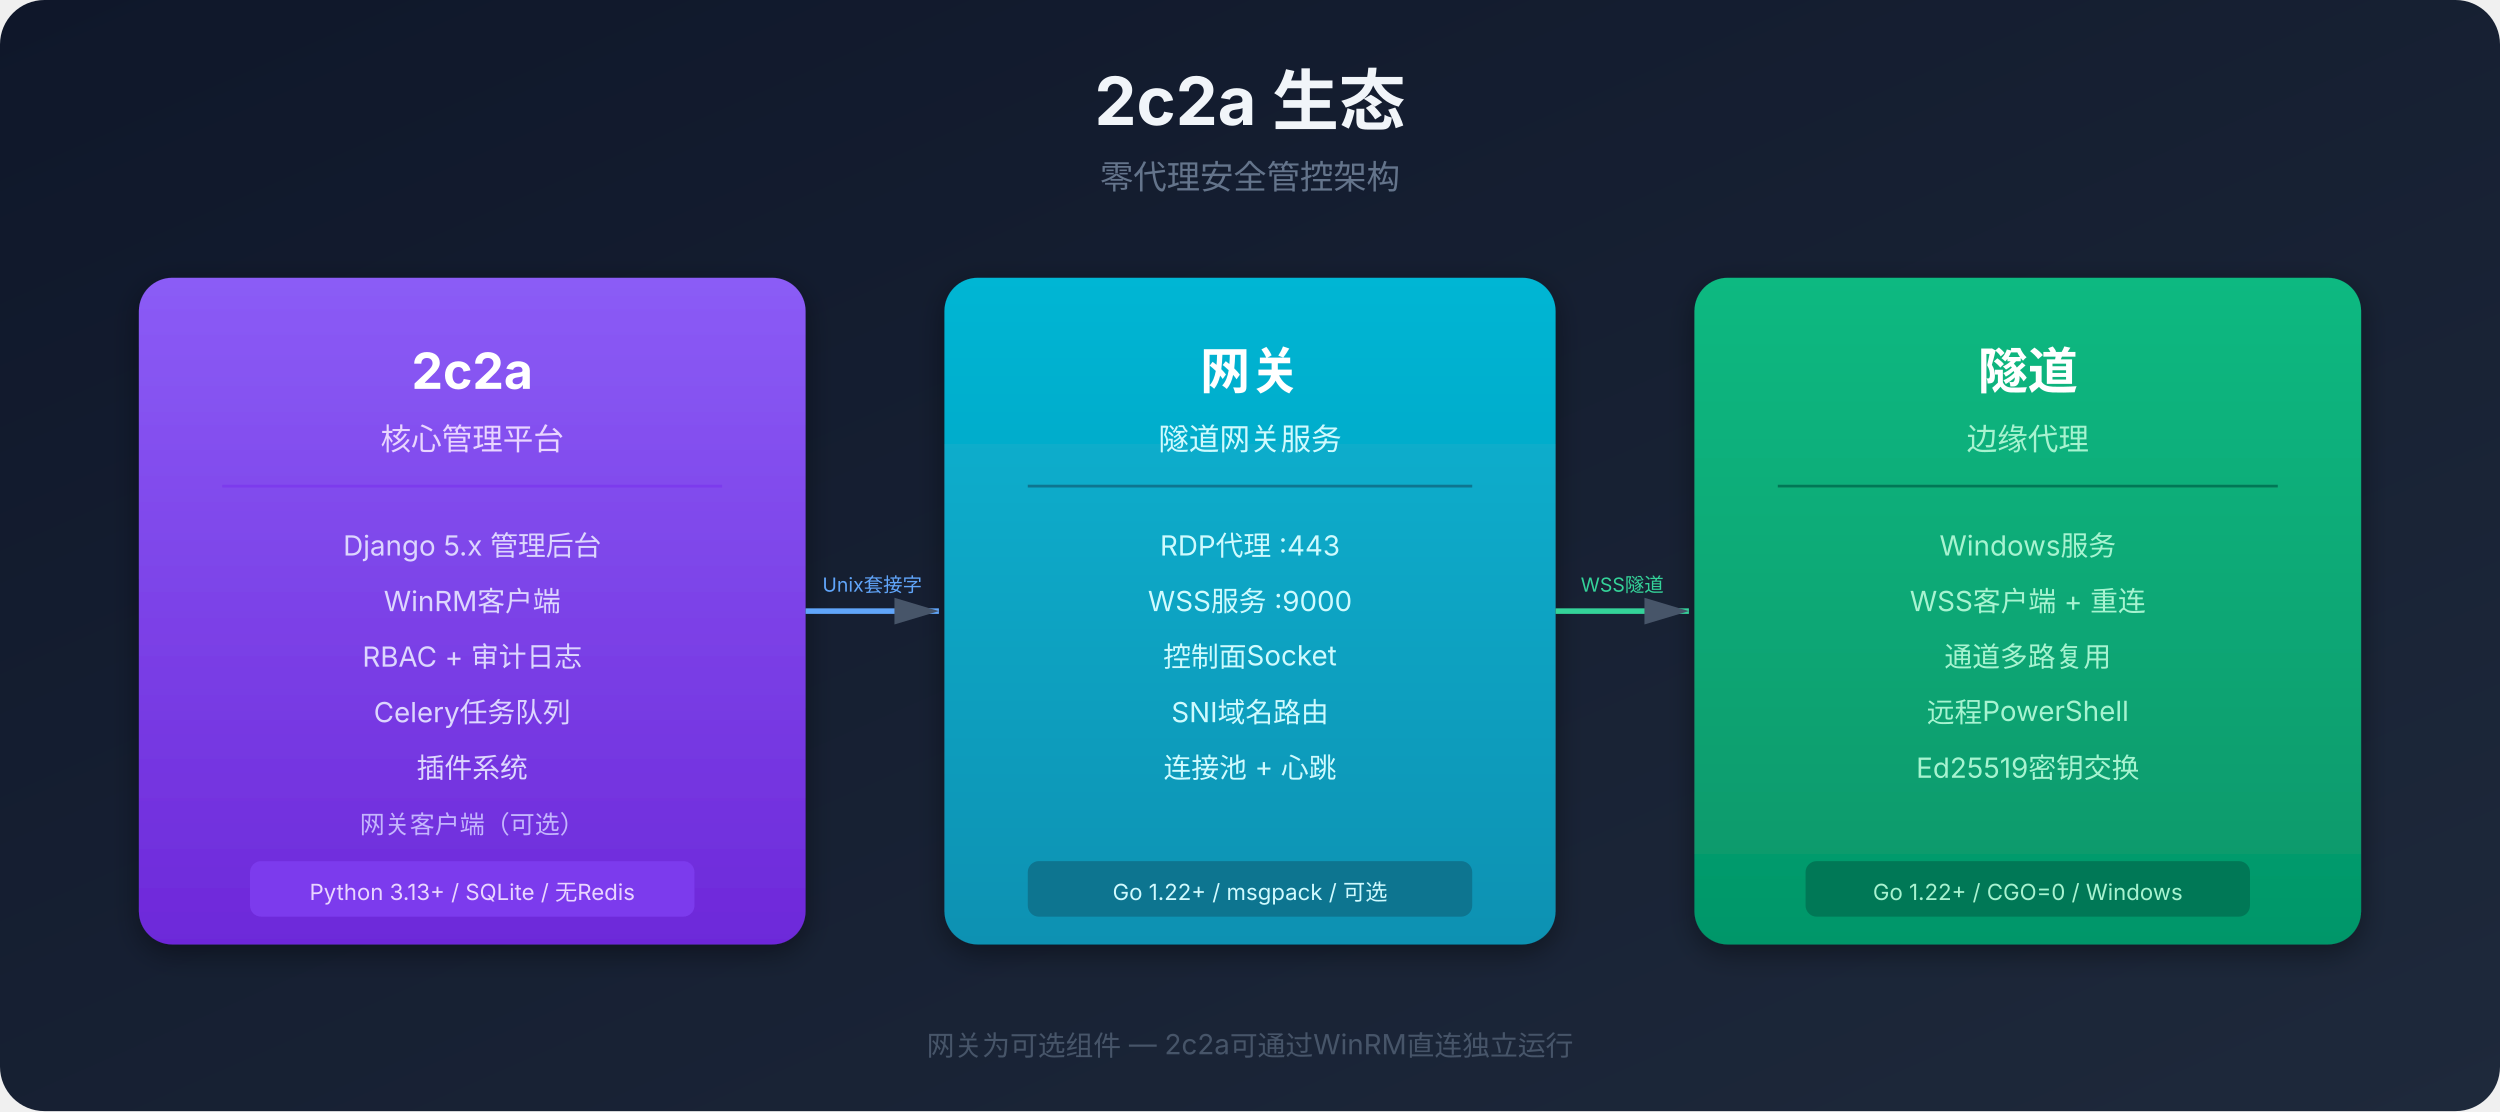
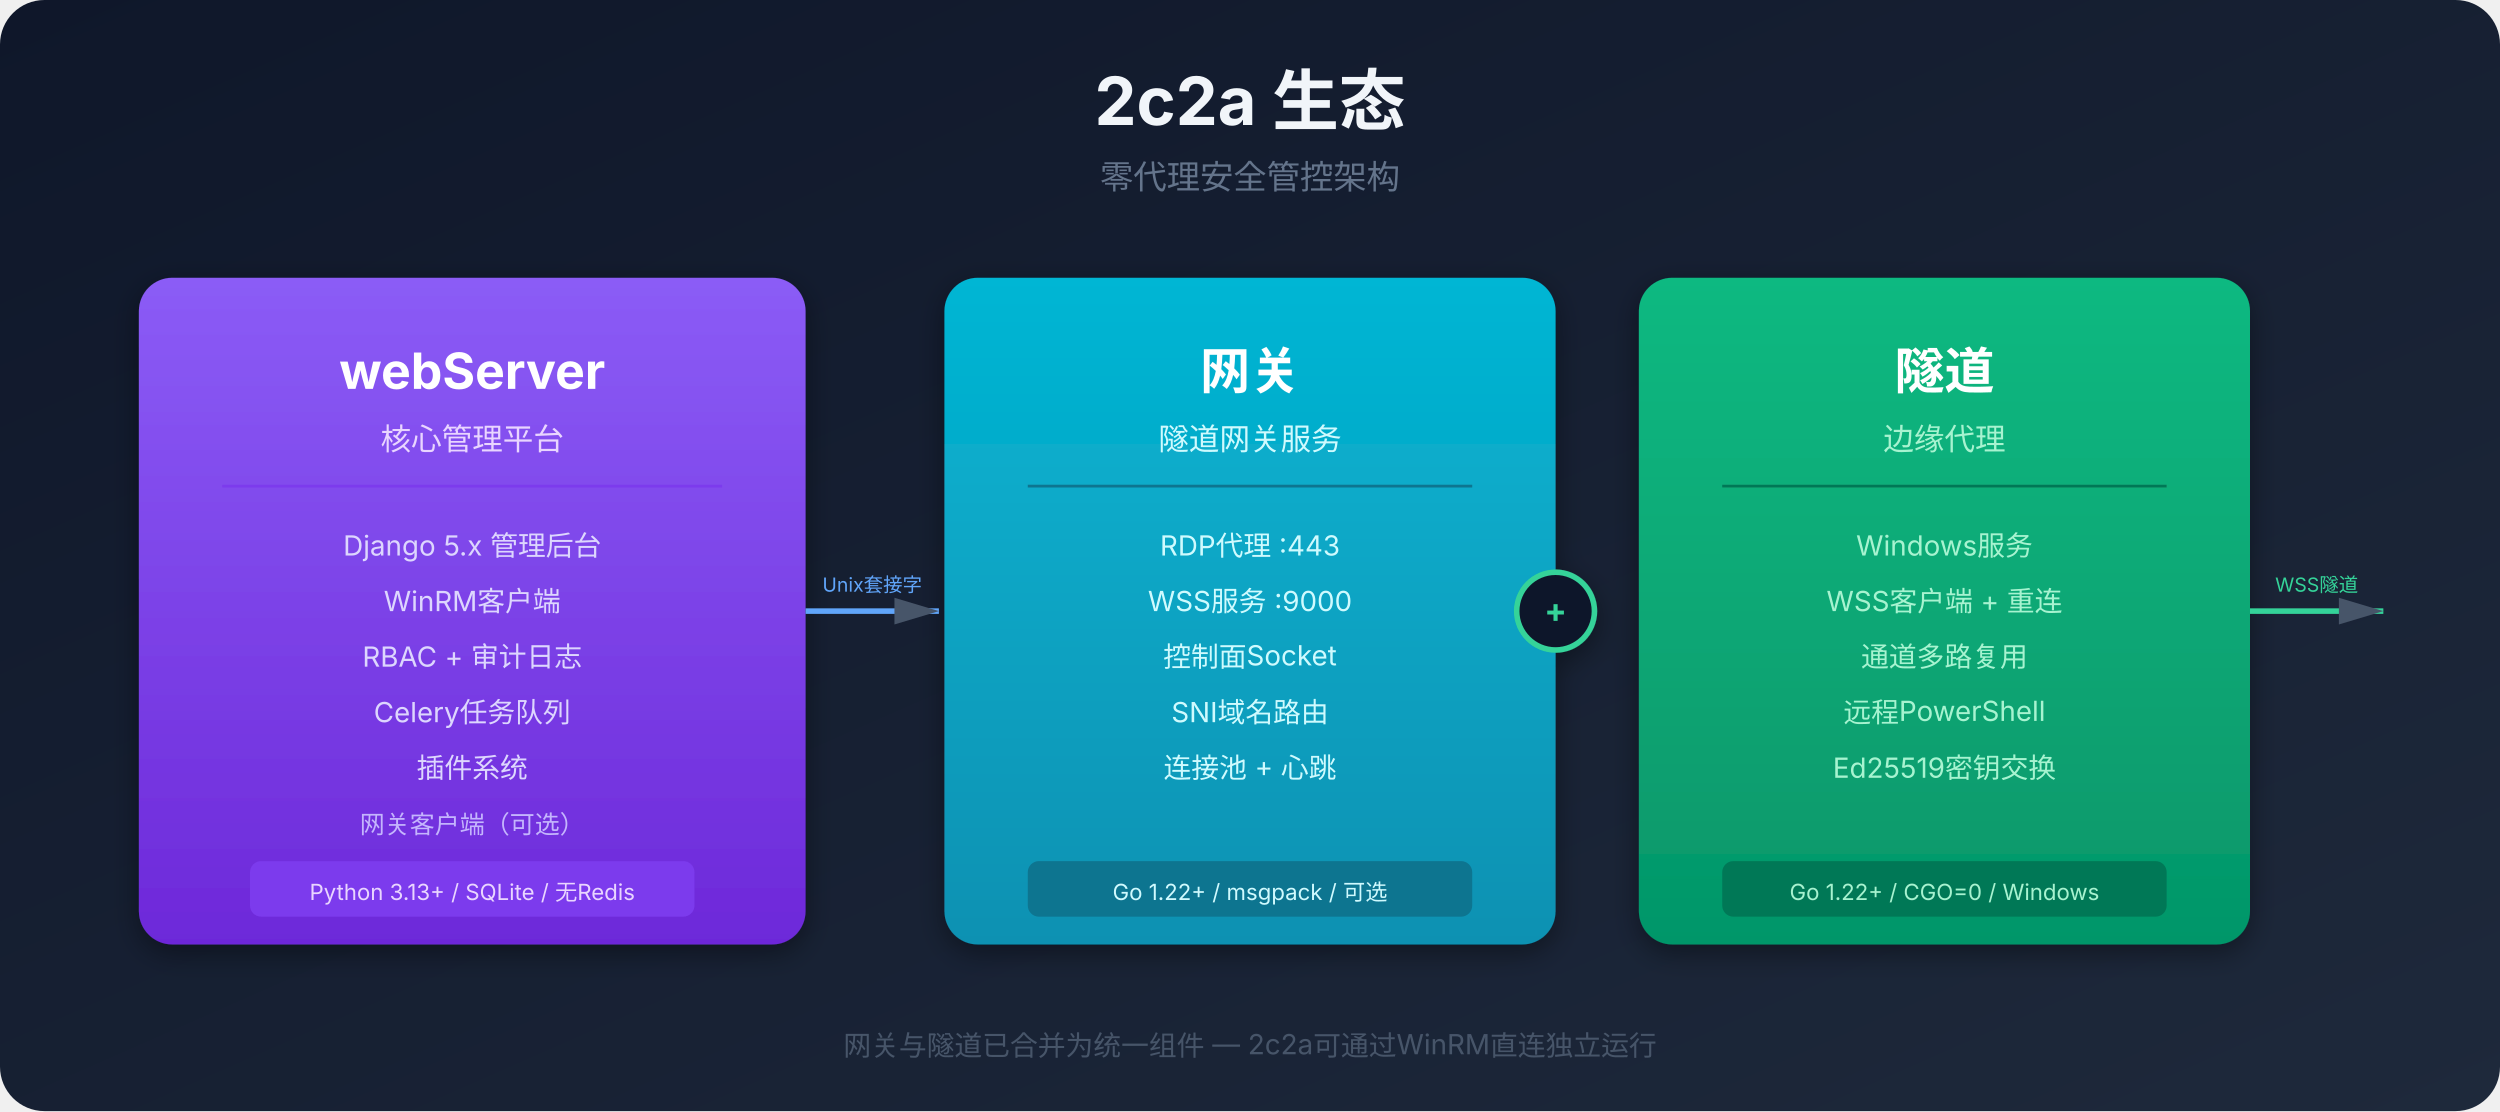
<svg xmlns="http://www.w3.org/2000/svg" viewBox="0 0 900 400" font-family="system-ui,-apple-system,sans-serif">
  <defs>
    <linearGradient id="bg" x1="0" y1="0" x2="1" y2="1">
      <stop offset="0%" stop-color="#0f172a" />
      <stop offset="100%" stop-color="#1e293b" />
    </linearGradient>
    <linearGradient id="2c2a" x1="0" y1="0" x2="0" y2="1">
      <stop offset="0%" stop-color="#8b5cf6" />
      <stop offset="100%" stop-color="#6d28d9" />
    </linearGradient>
    <linearGradient id="gw" x1="0" y1="0" x2="0" y2="1">
      <stop offset="0%" stop-color="#06b6d4" />
      <stop offset="100%" stop-color="#0891b2" />
    </linearGradient>
    <linearGradient id="tn" x1="0" y1="0" x2="0" y2="1">
      <stop offset="0%" stop-color="#10b981" />
      <stop offset="100%" stop-color="#059669" />
    </linearGradient>
    <filter id="sh">
      <feDropShadow dx="0" dy="3" stdDeviation="5" flood-color="#000" flood-opacity="0.4" />
    </filter>
    <marker id="arr" viewBox="0 0 10 6" refX="10" refY="3" markerWidth="8" markerHeight="5" orient="auto">
      <path d="M0,0 L10,3 L0,6 Z" fill="#475569" />
    </marker>
  </defs>
  <rect width="900" height="400" rx="16" fill="url(#bg)" />
  <text x="450" y="45" text-anchor="middle" fill="#f1f5f9" font-size="24" font-weight="700">2c2a 生态</text>
  <text x="450" y="68" text-anchor="middle" fill="#64748b" font-size="12">零代理安全管控架构</text>
  <g filter="url(#sh)">
    <rect x="50" y="100" width="240" height="240" rx="12" fill="url(#2c2a)" />
-     <text x="170" y="140" text-anchor="middle" fill="#fff" font-size="18" font-weight="700">2c2a</text>
+     <text x="170" y="140" text-anchor="middle" fill="#fff" font-size="18" font-weight="700">webServer</text>
    <text x="170" y="162" text-anchor="middle" fill="#e9d5ff" font-size="11">核心管理平台</text>
    <line x1="80" y1="175" x2="260" y2="175" stroke="#7c3aed" stroke-width="1" />
    <text x="170" y="200" text-anchor="middle" fill="#ddd6fe" font-size="10">Django 5.x 管理后台</text>
    <text x="170" y="220" text-anchor="middle" fill="#ddd6fe" font-size="10">WinRM客户端</text>
    <text x="170" y="240" text-anchor="middle" fill="#ddd6fe" font-size="10">RBAC + 审计日志</text>
    <text x="170" y="260" text-anchor="middle" fill="#ddd6fe" font-size="10">Celery任务队列</text>
    <text x="170" y="280" text-anchor="middle" fill="#ddd6fe" font-size="10">插件系统</text>
    <text x="170" y="300" text-anchor="middle" fill="#c4b5fd" font-size="9">网关客户端（可选）</text>
    <rect x="90" y="310" width="160" height="20" rx="4" fill="#7c3aed" />
    <text x="170" y="324" text-anchor="middle" fill="#e9d5ff" font-size="8">Python 3.13+ / SQLite / 无Redis</text>
  </g>
  <g filter="url(#sh)">
    <rect x="340" y="100" width="220" height="240" rx="12" fill="url(#gw)" />
    <text x="450" y="140" text-anchor="middle" fill="#fff" font-size="18" font-weight="700">网关</text>
    <text x="450" y="162" text-anchor="middle" fill="#cffafe" font-size="11">隧道网关服务</text>
    <line x1="370" y1="175" x2="530" y2="175" stroke="#0e7490" stroke-width="1" />
    <text x="450" y="200" text-anchor="middle" fill="#cffafe" font-size="10">RDP代理 :443</text>
    <text x="450" y="220" text-anchor="middle" fill="#cffafe" font-size="10">WSS服务 :9000</text>
    <text x="450" y="240" text-anchor="middle" fill="#cffafe" font-size="10">控制面Socket</text>
    <text x="450" y="260" text-anchor="middle" fill="#cffafe" font-size="10">SNI域名路由</text>
    <text x="450" y="280" text-anchor="middle" fill="#cffafe" font-size="10">连接池 + 心跳</text>
    <rect x="370" y="310" width="160" height="20" rx="4" fill="#0e7490" />
    <text x="450" y="324" text-anchor="middle" fill="#cffafe" font-size="8">Go 1.22+ / msgpack / 可选</text>
-   </g>
-   <g filter="url(#sh)">
-     <rect x="610" y="100" width="240" height="240" rx="12" fill="url(#tn)" />
-     <text x="730" y="140" text-anchor="middle" fill="#fff" font-size="18" font-weight="700">隧道</text>
-     <text x="730" y="162" text-anchor="middle" fill="#a7f3d0" font-size="11">边缘代理</text>
-     <line x1="640" y1="175" x2="820" y2="175" stroke="#047857" stroke-width="1" />
-     <text x="730" y="200" text-anchor="middle" fill="#a7f3d0" font-size="10">Windows服务</text>
-     <text x="730" y="220" text-anchor="middle" fill="#a7f3d0" font-size="10">WSS客户端 + 重连</text>
-     <text x="730" y="240" text-anchor="middle" fill="#a7f3d0" font-size="10">通道多路复用</text>
-     <text x="730" y="260" text-anchor="middle" fill="#a7f3d0" font-size="10">远程PowerShell</text>
-     <text x="730" y="280" text-anchor="middle" fill="#a7f3d0" font-size="10">Ed25519密钥交换</text>
-     <rect x="650" y="310" width="160" height="20" rx="4" fill="#047857" />
-     <text x="730" y="324" text-anchor="middle" fill="#a7f3d0" font-size="8">Go 1.22+ / CGO=0 / Windows</text>
+     <circle cx="560" cy="220" r="14" fill="#0f172a" stroke="#34d399" stroke-width="2" />
+     <text x="560" y="224" text-anchor="middle" fill="#34d399" font-size="12" font-weight="700">+</text>
+     <rect x="590" y="100" width="220" height="240" rx="12" fill="url(#tn)" />
+     <text x="700" y="140" text-anchor="middle" fill="#fff" font-size="18" font-weight="700">隧道</text>
+     <text x="700" y="162" text-anchor="middle" fill="#a7f3d0" font-size="11">边缘代理</text>
+     <line x1="620" y1="175" x2="780" y2="175" stroke="#047857" stroke-width="1" />
+     <text x="700" y="200" text-anchor="middle" fill="#a7f3d0" font-size="10">Windows服务</text>
+     <text x="700" y="220" text-anchor="middle" fill="#a7f3d0" font-size="10">WSS客户端 + 重连</text>
+     <text x="700" y="240" text-anchor="middle" fill="#a7f3d0" font-size="10">通道多路复用</text>
+     <text x="700" y="260" text-anchor="middle" fill="#a7f3d0" font-size="10">远程PowerShell</text>
+     <text x="700" y="280" text-anchor="middle" fill="#a7f3d0" font-size="10">Ed25519密钥交换</text>
+     <rect x="620" y="310" width="160" height="20" rx="4" fill="#047857" />
+     <text x="700" y="324" text-anchor="middle" fill="#a7f3d0" font-size="8">Go 1.22+ / CGO=0 / Windows</text>
  </g>
  <line x1="290" y1="220" x2="338" y2="220" stroke="#60a5fa" stroke-width="2" marker-end="url(#arr)" />
  <text x="314" y="213" text-anchor="middle" fill="#60a5fa" font-size="7">Unix套接字</text>
-   <line x1="560" y1="220" x2="608" y2="220" stroke="#34d399" stroke-width="2" marker-end="url(#arr)" />
-   <text x="584" y="213" text-anchor="middle" fill="#34d399" font-size="7">WSS隧道</text>
-   <text x="450" y="380" text-anchor="middle" fill="#475569" font-size="10">网关为可选组件 — 2c2a可通过WinRM直连独立运行</text>
+   <line x1="810" y1="220" x2="858" y2="220" stroke="#34d399" stroke-width="2" marker-end="url(#arr)" />
+   <text x="834" y="213" text-anchor="middle" fill="#34d399" font-size="7">WSS隧道</text>
+   <text x="450" y="380" text-anchor="middle" fill="#475569" font-size="10">网关与隧道已合并为统一组件 — 2c2a可通过WinRM直连独立运行</text>
</svg>
